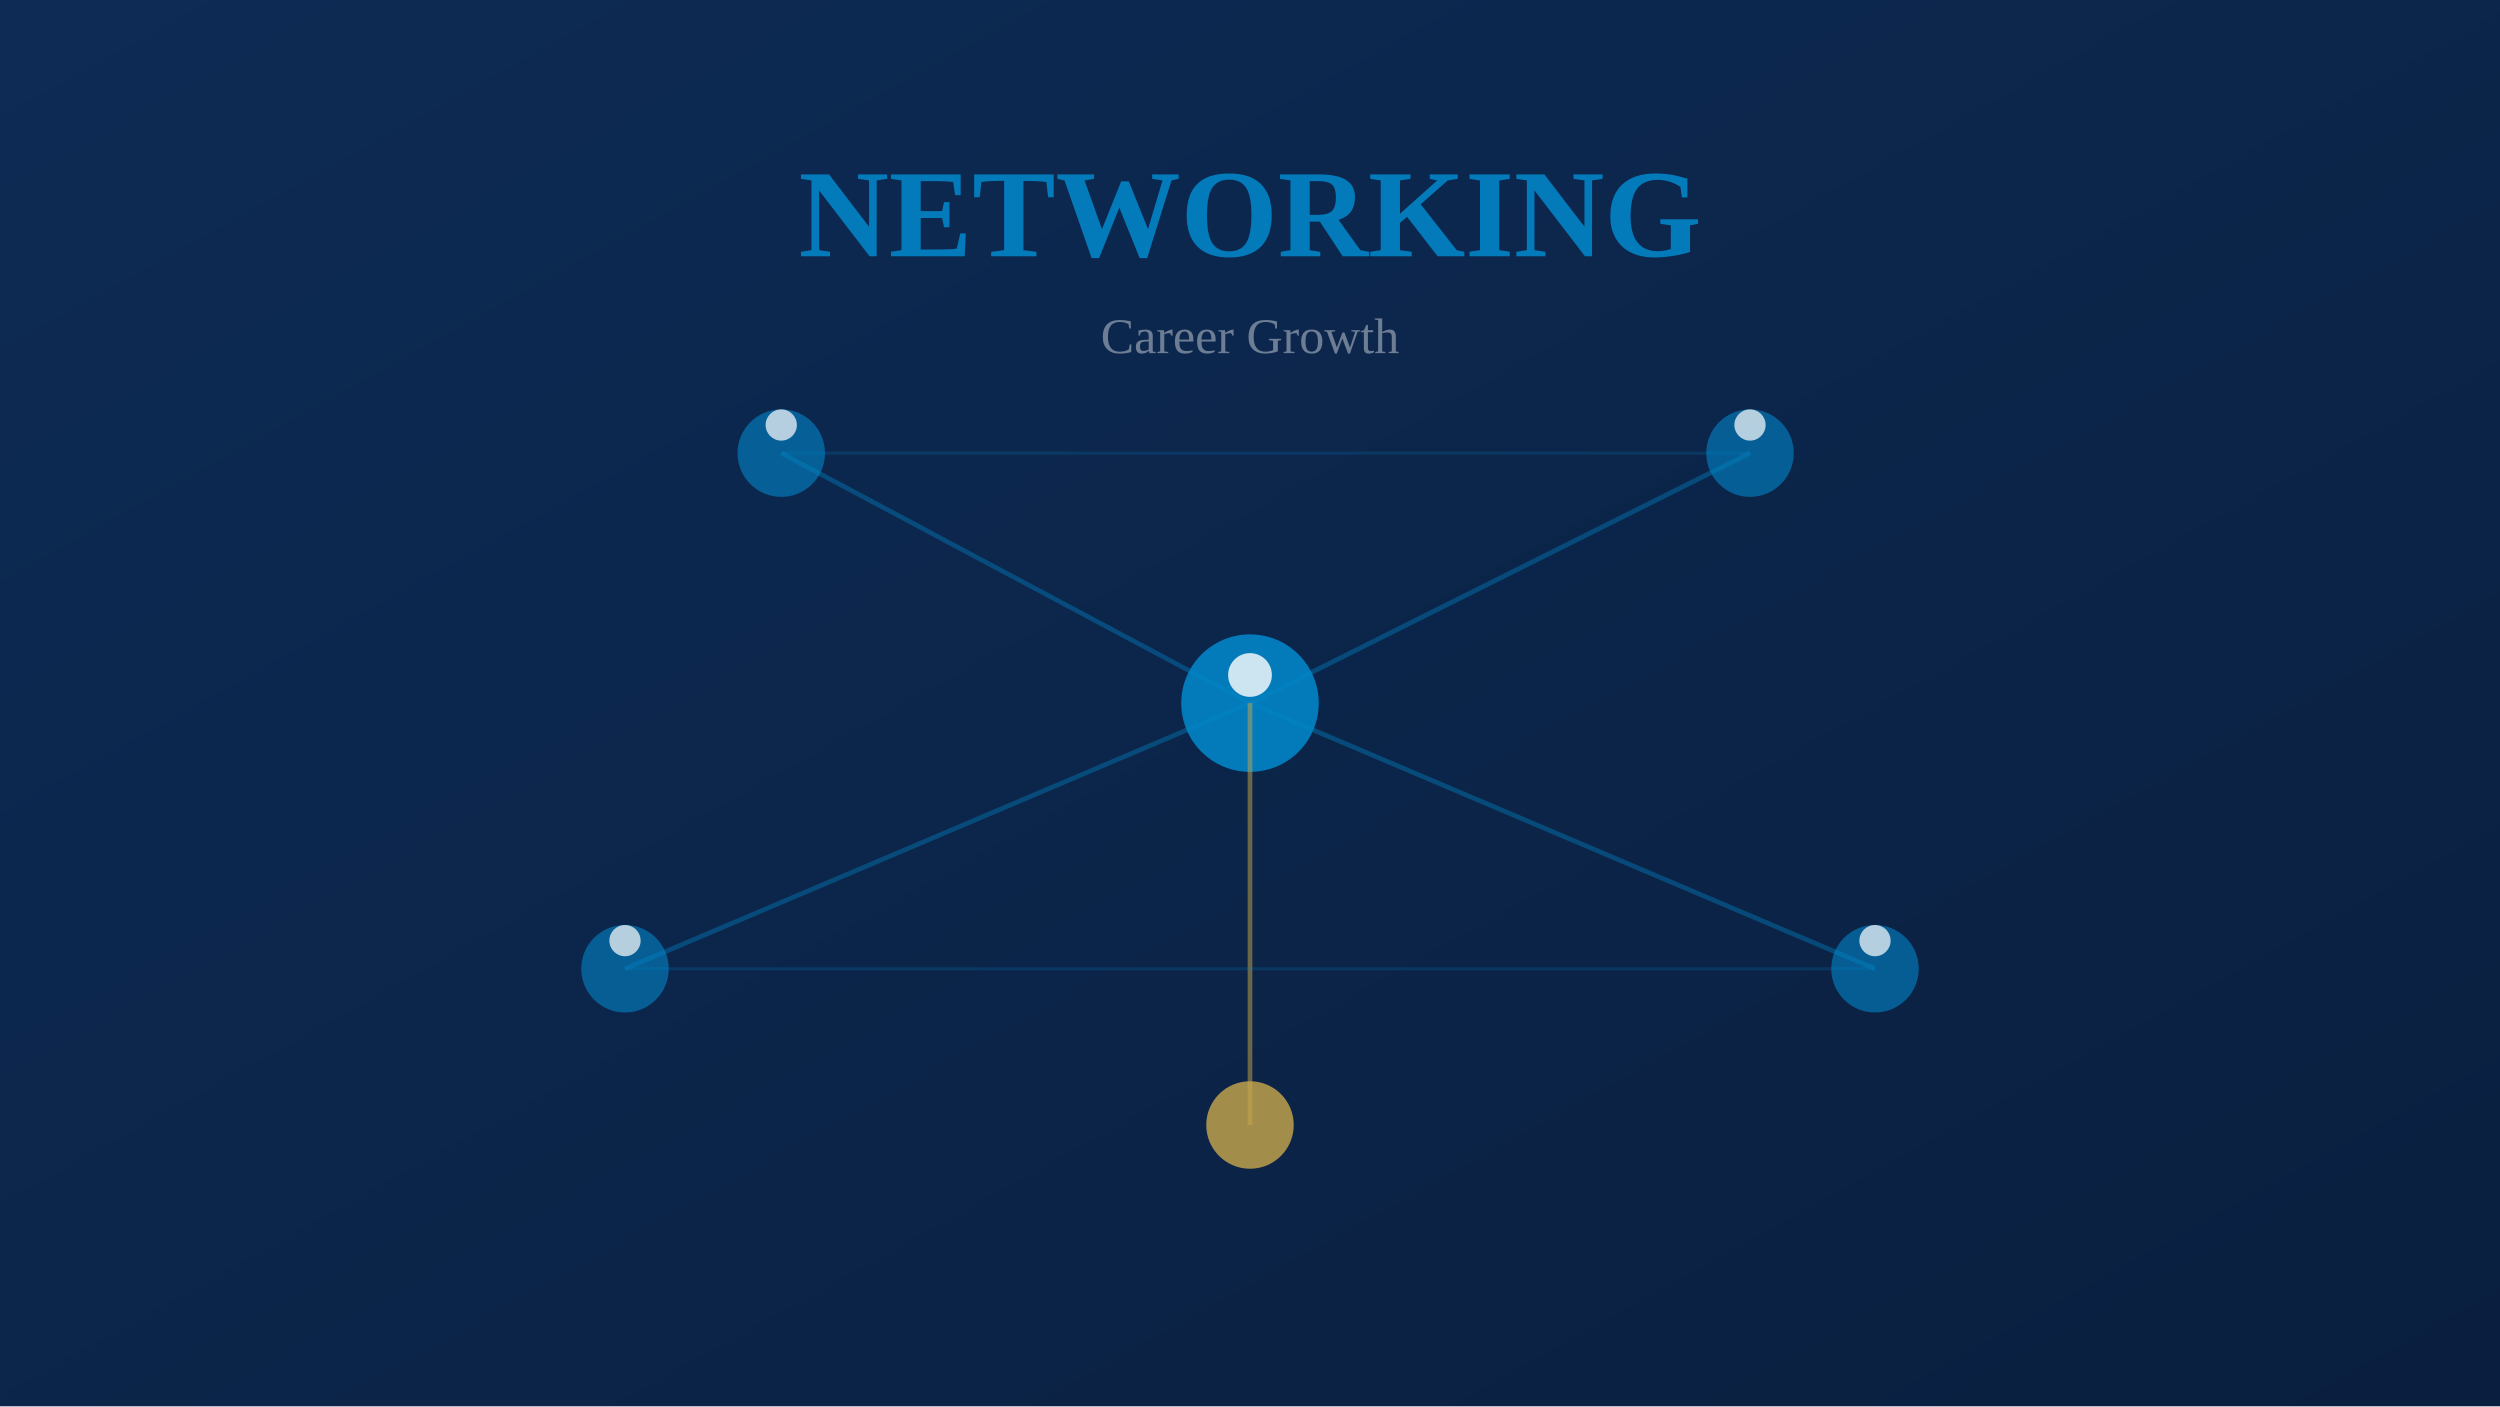
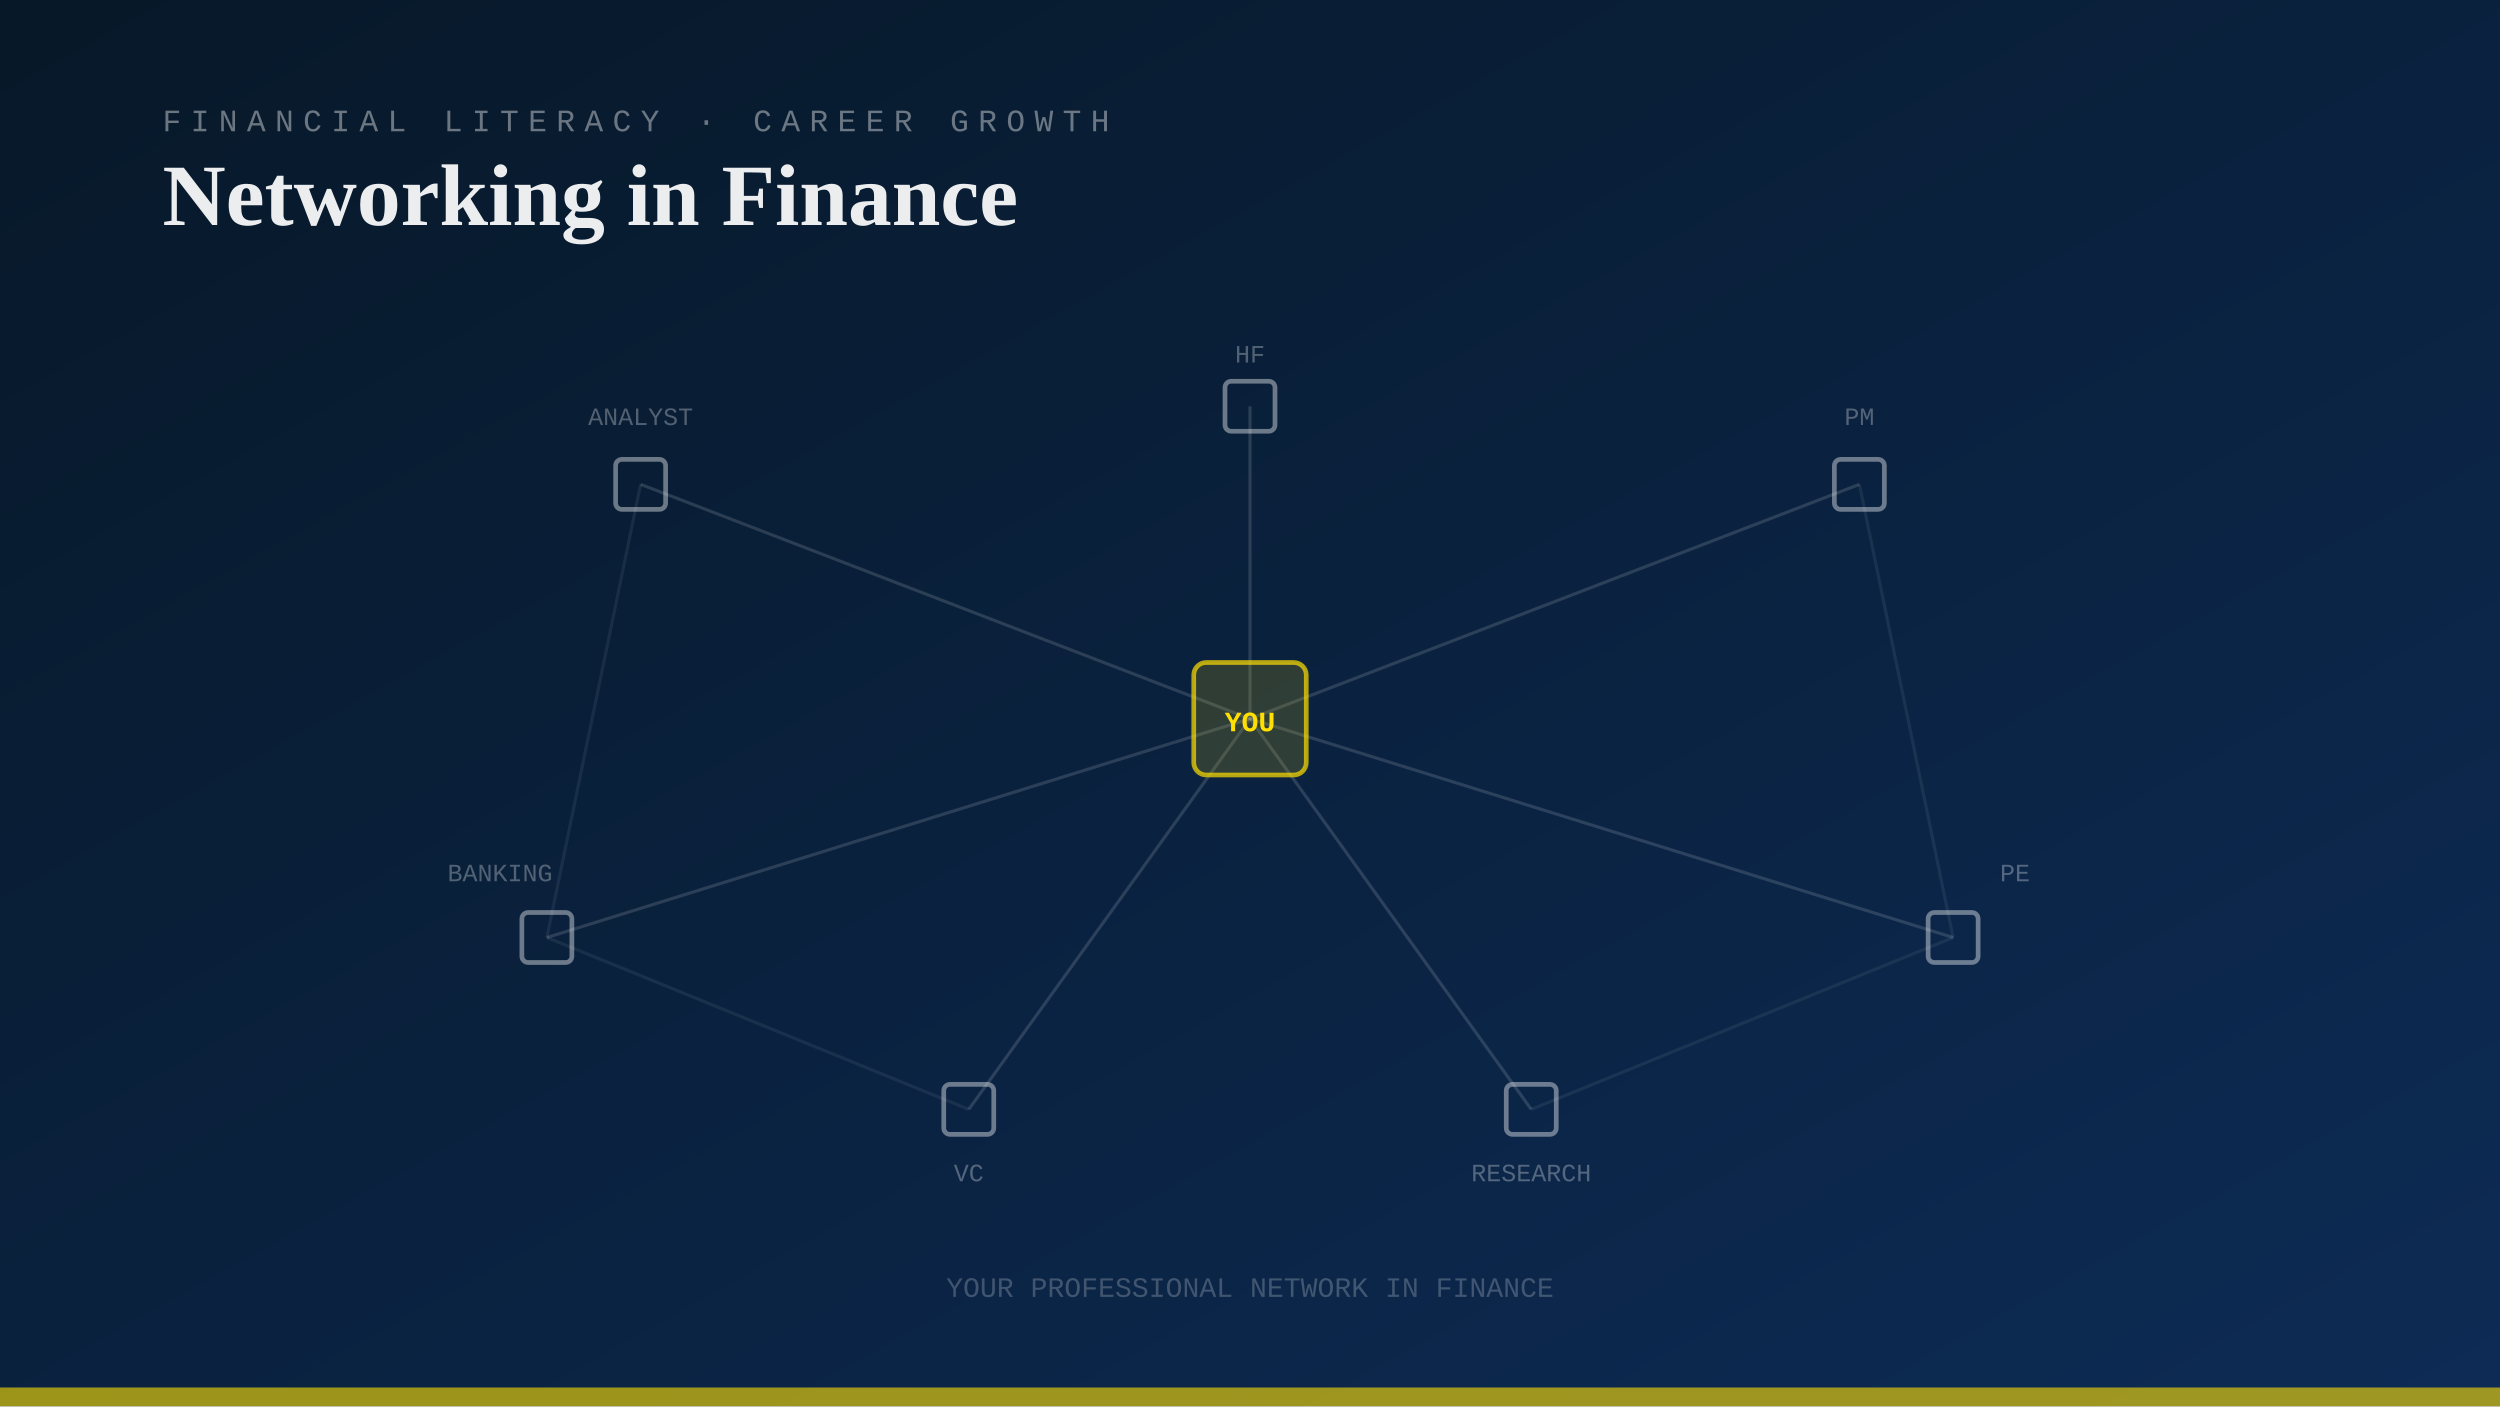
<svg xmlns="http://www.w3.org/2000/svg" width="800" height="450" viewBox="0 0 800 450">
  <defs>
    <linearGradient id="bg" x1="0%" y1="0%" x2="100%" y2="100%">
-       <stop offset="0%" style="stop-color:#0D2B55" />
-       <stop offset="100%" style="stop-color:#0a1f3f" />
+       <stop offset="0%" style="stop-color:#071828" />
+       <stop offset="100%" style="stop-color:#0D2B55" />
    </linearGradient>
  </defs>
  <rect width="800" height="450" fill="url(#bg)" />
-   <circle cx="400" cy="225" r="22" fill="#0284C7" opacity="0.9" />
-   <circle cx="250" cy="145" r="14" fill="#0284C7" opacity="0.6" />
-   <circle cx="560" cy="145" r="14" fill="#0284C7" opacity="0.6" />
-   <circle cx="200" cy="310" r="14" fill="#0284C7" opacity="0.6" />
-   <circle cx="600" cy="310" r="14" fill="#0284C7" opacity="0.6" />
-   <circle cx="400" cy="360" r="14" fill="#C9A84C" opacity="0.8" />
-   <line x1="400" y1="225" x2="250" y2="145" stroke="#0284C7" stroke-width="1.5" stroke-opacity="0.4" />
-   <line x1="400" y1="225" x2="560" y2="145" stroke="#0284C7" stroke-width="1.5" stroke-opacity="0.4" />
-   <line x1="400" y1="225" x2="200" y2="310" stroke="#0284C7" stroke-width="1.5" stroke-opacity="0.4" />
-   <line x1="400" y1="225" x2="600" y2="310" stroke="#0284C7" stroke-width="1.5" stroke-opacity="0.4" />
-   <line x1="400" y1="225" x2="400" y2="360" stroke="#C9A84C" stroke-width="1.5" stroke-opacity="0.5" />
-   <line x1="250" y1="145" x2="560" y2="145" stroke="#0284C7" stroke-width="1" stroke-opacity="0.2" />
-   <line x1="200" y1="310" x2="600" y2="310" stroke="#0284C7" stroke-width="1" stroke-opacity="0.2" />
-   <circle cx="250" cy="136" r="5" fill="white" opacity="0.7" />
-   <circle cx="560" cy="136" r="5" fill="white" opacity="0.7" />
-   <circle cx="200" cy="301" r="5" fill="white" opacity="0.7" />
-   <circle cx="600" cy="301" r="5" fill="white" opacity="0.7" />
-   <circle cx="400" cy="216" r="7" fill="white" opacity="0.8" />
-   <text x="400" y="82" font-family="Georgia, 'Times New Roman', serif" font-size="40" font-weight="bold" fill="#0284C7" opacity="0.9" text-anchor="middle">NETWORKING</text>
-   <text x="400" y="113" font-family="Georgia, 'Times New Roman', serif" font-size="16" fill="#ffffff" opacity="0.4" text-anchor="middle">Career Growth</text>
+   <rect x="0" y="444" width="800" height="6" fill="#FFDF01" opacity="0.6" />
+   <text x="52" y="42" font-family="'Courier New',monospace" font-size="10" fill="white" opacity="0.4" letter-spacing="3">FINANCIAL LITERACY · CAREER GROWTH</text>
+   <text x="52" y="72" font-family="Georgia,'Times New Roman',serif" font-size="28" font-weight="bold" fill="white" opacity="0.92">Networking in Finance</text>
+   <line x1="400" y1="230" x2="205" y2="155" stroke="white" stroke-opacity="0.14" stroke-width="1" />
+   <line x1="400" y1="230" x2="595" y2="155" stroke="white" stroke-opacity="0.14" stroke-width="1" />
+   <line x1="400" y1="230" x2="175" y2="300" stroke="white" stroke-opacity="0.14" stroke-width="1" />
+   <line x1="400" y1="230" x2="625" y2="300" stroke="white" stroke-opacity="0.14" stroke-width="1" />
+   <line x1="400" y1="230" x2="310" y2="355" stroke="white" stroke-opacity="0.14" stroke-width="1" />
+   <line x1="400" y1="230" x2="490" y2="355" stroke="white" stroke-opacity="0.14" stroke-width="1" />
+   <line x1="400" y1="230" x2="400" y2="130" stroke="white" stroke-opacity="0.14" stroke-width="1" />
+   <line x1="205" y1="155" x2="175" y2="300" stroke="white" stroke-opacity="0.07" stroke-width="1" />
+   <line x1="595" y1="155" x2="625" y2="300" stroke="white" stroke-opacity="0.07" stroke-width="1" />
+   <line x1="175" y1="300" x2="310" y2="355" stroke="white" stroke-opacity="0.07" stroke-width="1" />
+   <line x1="625" y1="300" x2="490" y2="355" stroke="white" stroke-opacity="0.07" stroke-width="1" />
+   <rect x="197" y="147" width="16" height="16" rx="2" fill="none" stroke="white" stroke-opacity="0.4" stroke-width="1.5" />
+   <rect x="587" y="147" width="16" height="16" rx="2" fill="none" stroke="white" stroke-opacity="0.4" stroke-width="1.5" />
+   <rect x="167" y="292" width="16" height="16" rx="2" fill="none" stroke="white" stroke-opacity="0.4" stroke-width="1.5" />
+   <rect x="617" y="292" width="16" height="16" rx="2" fill="none" stroke="white" stroke-opacity="0.4" stroke-width="1.5" />
+   <rect x="302" y="347" width="16" height="16" rx="2" fill="none" stroke="white" stroke-opacity="0.4" stroke-width="1.5" />
+   <rect x="482" y="347" width="16" height="16" rx="2" fill="none" stroke="white" stroke-opacity="0.4" stroke-width="1.5" />
+   <rect x="392" y="122" width="16" height="16" rx="2" fill="none" stroke="white" stroke-opacity="0.4" stroke-width="1.5" />
+   <text x="205" y="136" font-family="'Courier New',monospace" font-size="8" fill="white" opacity="0.3" text-anchor="middle">ANALYST</text>
+   <text x="595" y="136" font-family="'Courier New',monospace" font-size="8" fill="white" opacity="0.3" text-anchor="middle">PM</text>
+   <text x="160" y="282" font-family="'Courier New',monospace" font-size="8" fill="white" opacity="0.3" text-anchor="middle">BANKING</text>
+   <text x="640" y="282" font-family="'Courier New',monospace" font-size="8" fill="white" opacity="0.3">PE</text>
+   <text x="310" y="378" font-family="'Courier New',monospace" font-size="8" fill="white" opacity="0.3" text-anchor="middle">VC</text>
+   <text x="490" y="378" font-family="'Courier New',monospace" font-size="8" fill="white" opacity="0.3" text-anchor="middle">RESEARCH</text>
+   <text x="400" y="116" font-family="'Courier New',monospace" font-size="8" fill="white" opacity="0.3" text-anchor="middle">HF</text>
+   <rect x="382" y="212" width="36" height="36" rx="4" fill="#FFDF01" opacity="0.15" />
+   <rect x="382" y="212" width="36" height="36" rx="4" fill="none" stroke="#FFDF01" stroke-opacity="0.7" stroke-width="1.5" />
+   <text x="400" y="234" font-family="'Courier New',monospace" font-size="9" fill="#FFDF01" font-weight="bold" text-anchor="middle">YOU</text>
+   <text x="400" y="415" font-family="'Courier New',monospace" font-size="9" fill="white" opacity="0.22" text-anchor="middle">YOUR PROFESSIONAL NETWORK IN FINANCE</text>
</svg>
